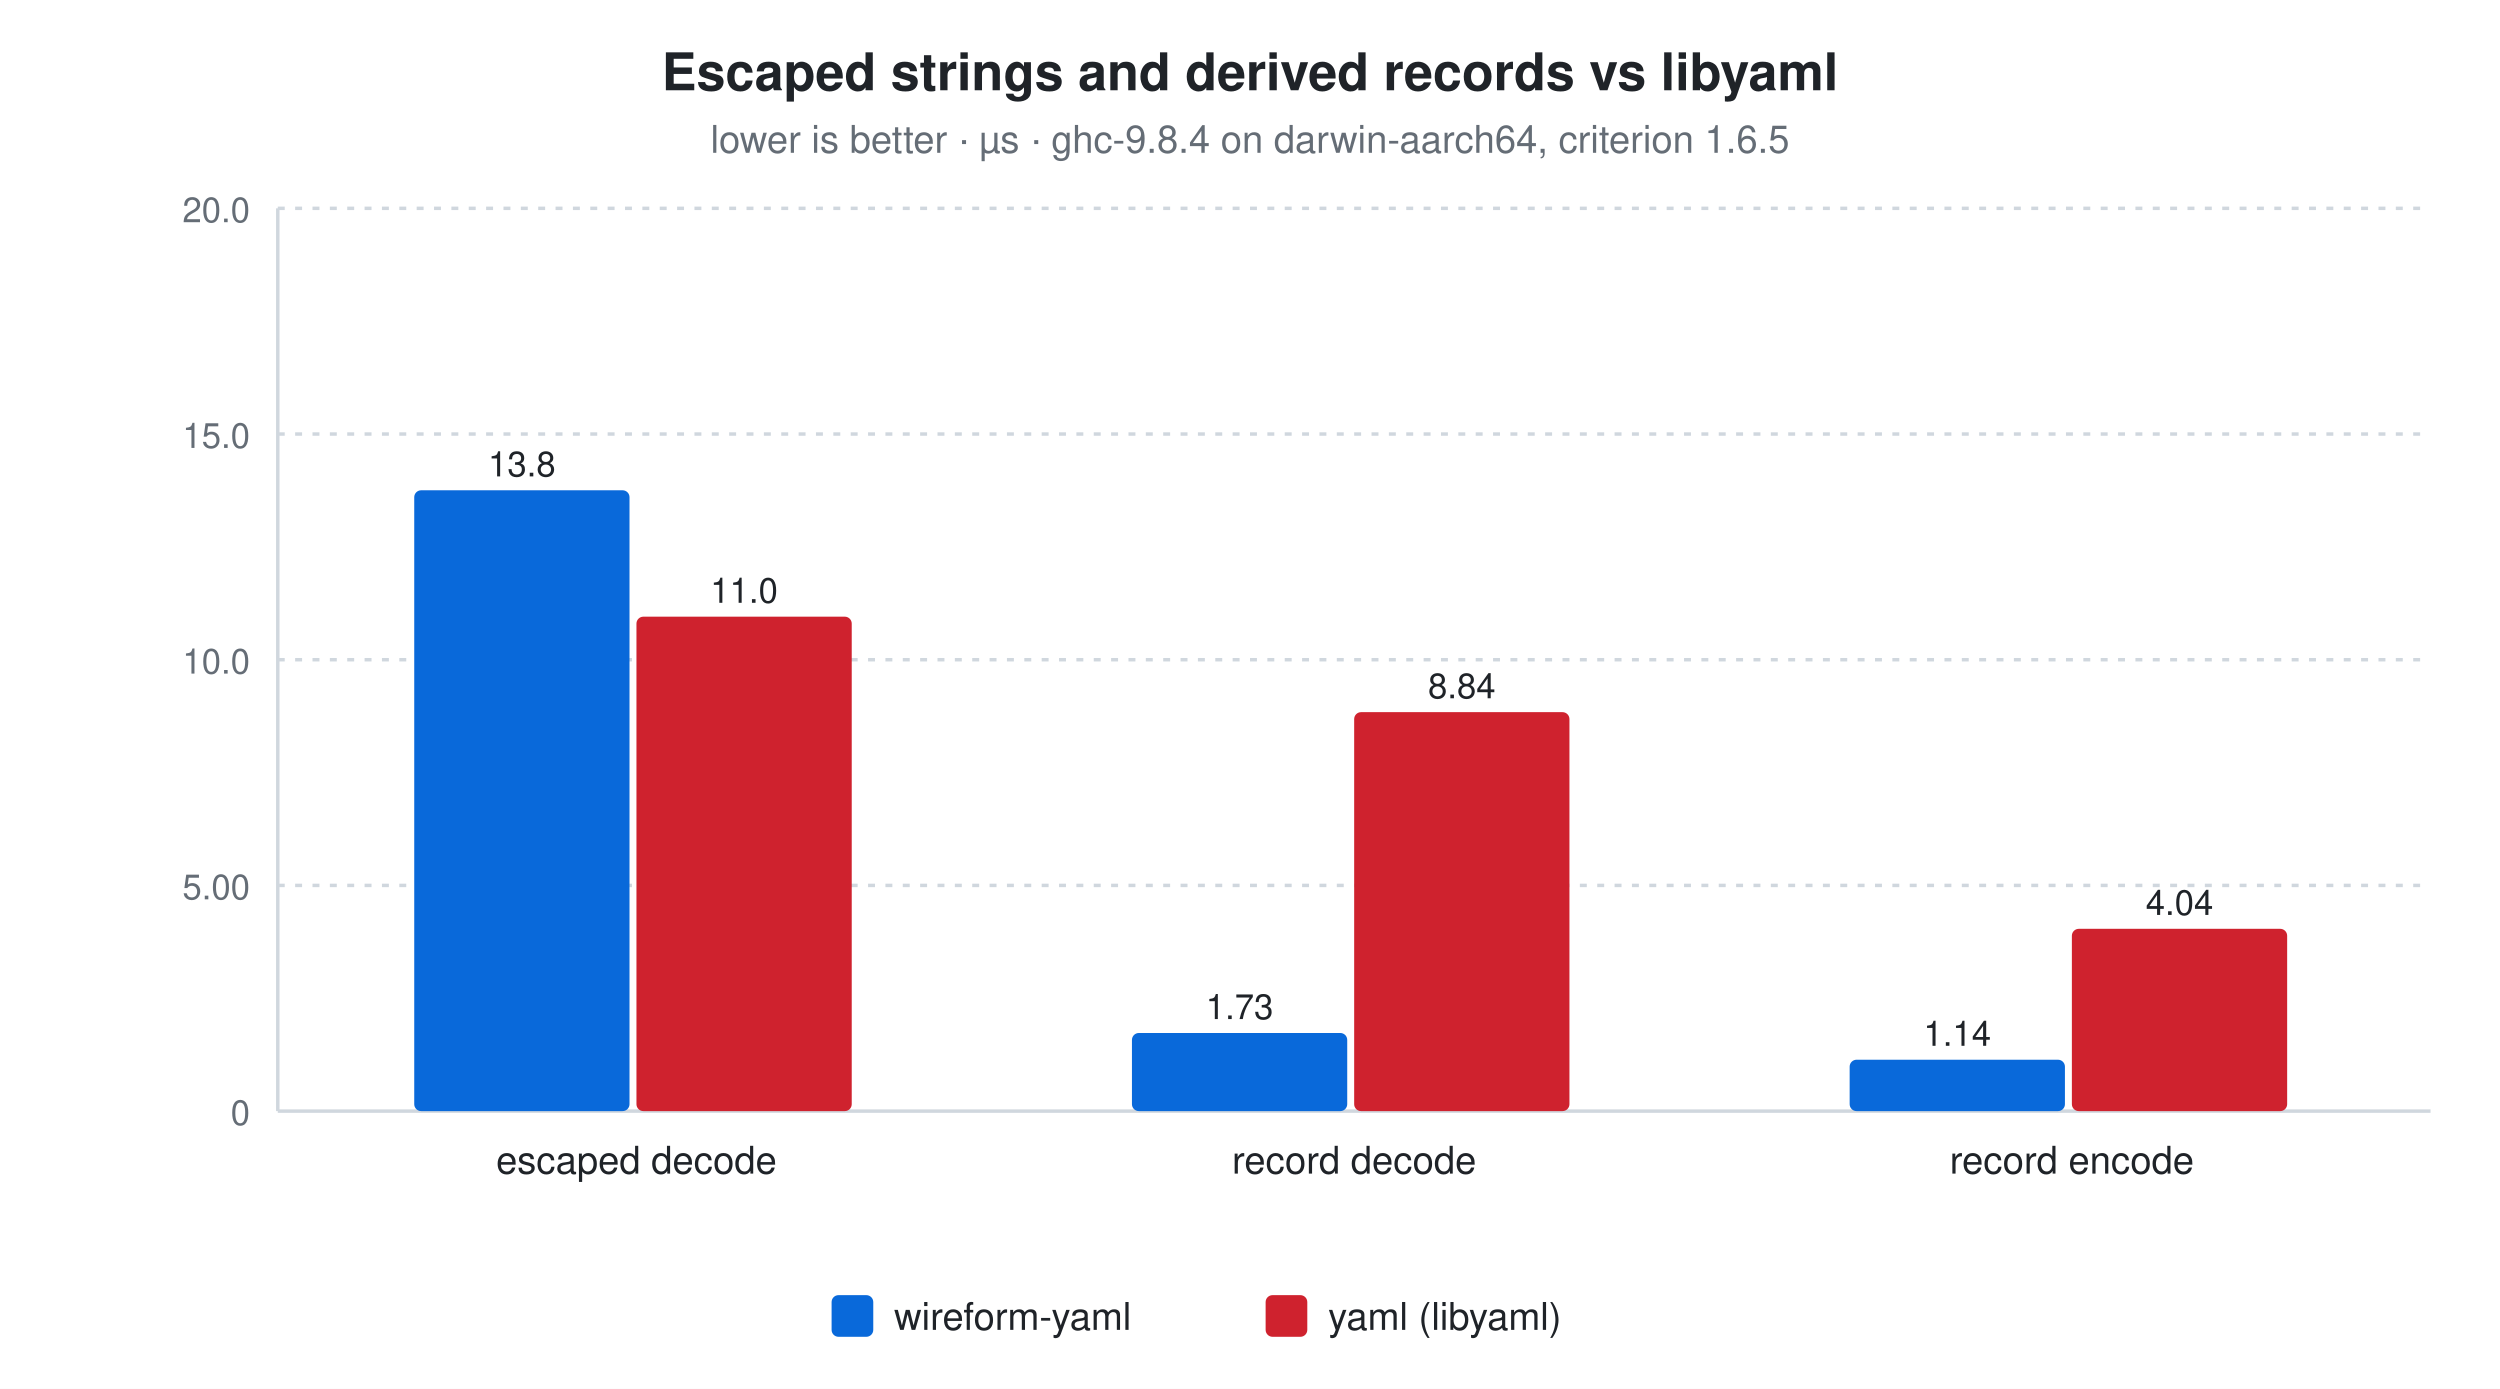
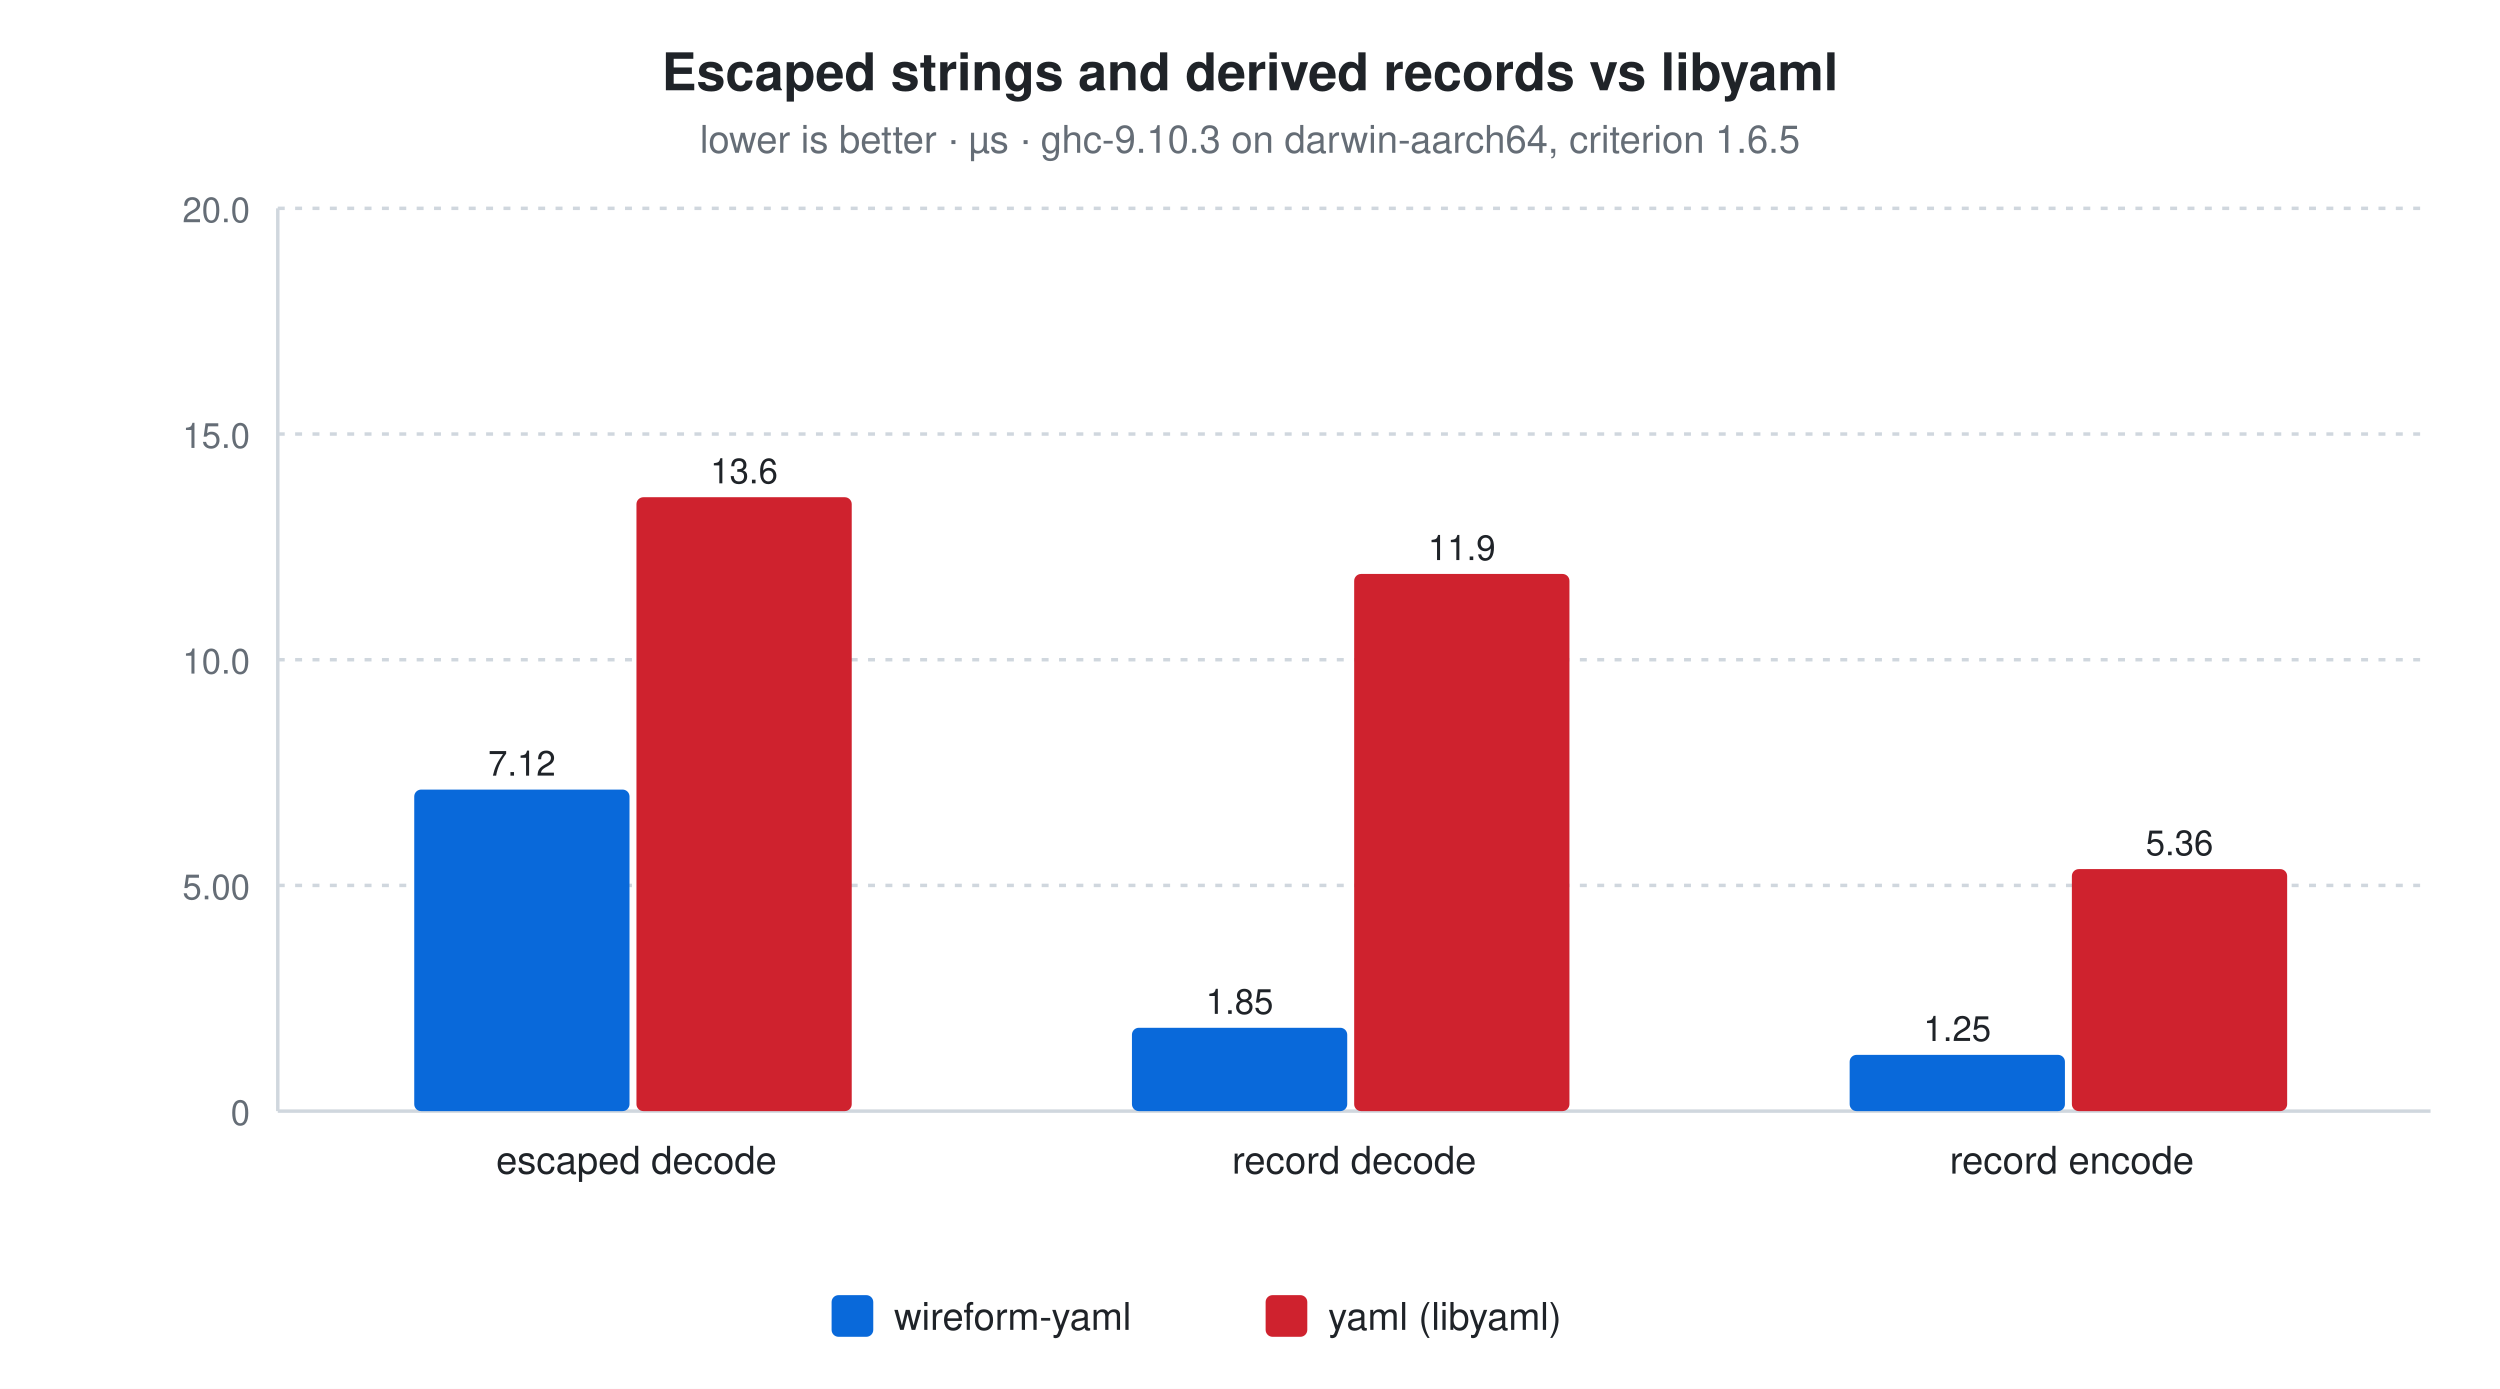
<svg xmlns="http://www.w3.org/2000/svg" viewBox="0 0 720 400" width="720" height="400" font-family="ui-sans-serif, system-ui, -apple-system, BlinkMacSystemFont, &quot;Segoe UI&quot;, Helvetica, Arial, sans-serif" font-size="12">
  <rect x="0" y="0" width="720" height="400" fill="#ffffff" />
  <text x="360" y="26" text-anchor="middle" font-size="15" font-weight="600" fill="#1f2328">Escaped strings and derived records vs libyaml</text>
-   <text x="360" y="44" text-anchor="middle" font-size="11" fill="#656d76">lower is better · µs · ghc-9.8.4 on darwin-aarch64, criterion 1.6.5</text>
+   <text x="360" y="44" text-anchor="middle" font-size="11" fill="#656d76">lower is better · µs · ghc-9.10.3 on darwin-aarch64, criterion 1.6.5</text>
  <g stroke="#d0d7de" stroke-width="1">
    <line x1="80" y1="320" x2="700" y2="320" />
    <line x1="80" y1="60" x2="80" y2="320" />
  </g>
  <g>
    <g />
    <text x="72" y="324" text-anchor="end" font-size="10" fill="#656d76">0</text>
    <line x1="80" y1="255" x2="700" y2="255" stroke="#d0d7de" stroke-width="1" stroke-dasharray="2 3" />
    <text x="72" y="259" text-anchor="end" font-size="10" fill="#656d76">5.00</text>
    <line x1="80" y1="190" x2="700" y2="190" stroke="#d0d7de" stroke-width="1" stroke-dasharray="2 3" />
    <text x="72" y="194" text-anchor="end" font-size="10" fill="#656d76">10.0</text>
    <line x1="80" y1="125" x2="700" y2="125" stroke="#d0d7de" stroke-width="1" stroke-dasharray="2 3" />
    <text x="72" y="129" text-anchor="end" font-size="10" fill="#656d76">15.0</text>
    <line x1="80" y1="60" x2="700" y2="60" stroke="#d0d7de" stroke-width="1" stroke-dasharray="2 3" />
    <text x="72" y="64" text-anchor="end" font-size="10" fill="#656d76">20.0</text>
  </g>
  <g>
-     <rect x="119.3" y="141.2" width="62" height="178.8" rx="2" fill="#0969da" />
-     <rect x="183.3" y="177.6" width="62" height="142.4" rx="2" fill="#cf222e" />
-     <rect x="326.0" y="297.5" width="62" height="22.5" rx="2" fill="#0969da" />
-     <rect x="390.0" y="205.1" width="62" height="114.9" rx="2" fill="#cf222e" />
-     <rect x="532.7" y="305.2" width="62" height="14.8" rx="2" fill="#0969da" />
-     <rect x="596.7" y="267.5" width="62" height="52.5" rx="2" fill="#cf222e" />
+     <rect x="119.3" y="227.4" width="62" height="92.6" rx="2" fill="#0969da" />
+     <rect x="183.3" y="143.2" width="62" height="176.8" rx="2" fill="#cf222e" />
+     <rect x="326.0" y="296.0" width="62" height="24.0" rx="2" fill="#0969da" />
+     <rect x="390.0" y="165.3" width="62" height="154.7" rx="2" fill="#cf222e" />
+     <rect x="532.7" y="303.8" width="62" height="16.2" rx="2" fill="#0969da" />
+     <rect x="596.7" y="250.3" width="62" height="69.7" rx="2" fill="#cf222e" />
  </g>
  <g>
-     <text x="150.3" y="137.2" text-anchor="middle" font-size="10" fill="#1f2328">13.8</text>
-     <text x="214.3" y="173.6" text-anchor="middle" font-size="10" fill="#1f2328">11.0</text>
-     <text x="357.0" y="293.5" text-anchor="middle" font-size="10" fill="#1f2328">1.73</text>
-     <text x="421.0" y="201.1" text-anchor="middle" font-size="10" fill="#1f2328">8.84</text>
-     <text x="563.7" y="301.2" text-anchor="middle" font-size="10" fill="#1f2328">1.14</text>
-     <text x="627.7" y="263.5" text-anchor="middle" font-size="10" fill="#1f2328">4.04</text>
+     <text x="150.3" y="223.4" text-anchor="middle" font-size="10" fill="#1f2328">7.12</text>
+     <text x="214.3" y="139.2" text-anchor="middle" font-size="10" fill="#1f2328">13.6</text>
+     <text x="357.0" y="292.0" text-anchor="middle" font-size="10" fill="#1f2328">1.85</text>
+     <text x="421.0" y="161.3" text-anchor="middle" font-size="10" fill="#1f2328">11.9</text>
+     <text x="563.7" y="299.8" text-anchor="middle" font-size="10" fill="#1f2328">1.25</text>
+     <text x="627.7" y="246.3" text-anchor="middle" font-size="10" fill="#1f2328">5.36</text>
  </g>
  <g>
    <text x="183.3" y="338" text-anchor="middle" font-size="11" fill="#1f2328">escaped decode</text>
    <text x="390" y="338" text-anchor="middle" font-size="11" fill="#1f2328">record decode</text>
    <text x="596.7" y="338" text-anchor="middle" font-size="11" fill="#1f2328">record encode</text>
  </g>
  <g>
    <g transform="translate(239.5, 382)">
      <rect x="0" y="-9" width="12" height="12" rx="2" fill="#0969da" />
      <text x="18" y="1" font-size="11" fill="#1f2328">wireform-yaml</text>
    </g>
    <g transform="translate(364.5, 382)">
      <rect x="0" y="-9" width="12" height="12" rx="2" fill="#cf222e" />
      <text x="18" y="1" font-size="11" fill="#1f2328">yaml (libyaml)</text>
    </g>
  </g>
</svg>
